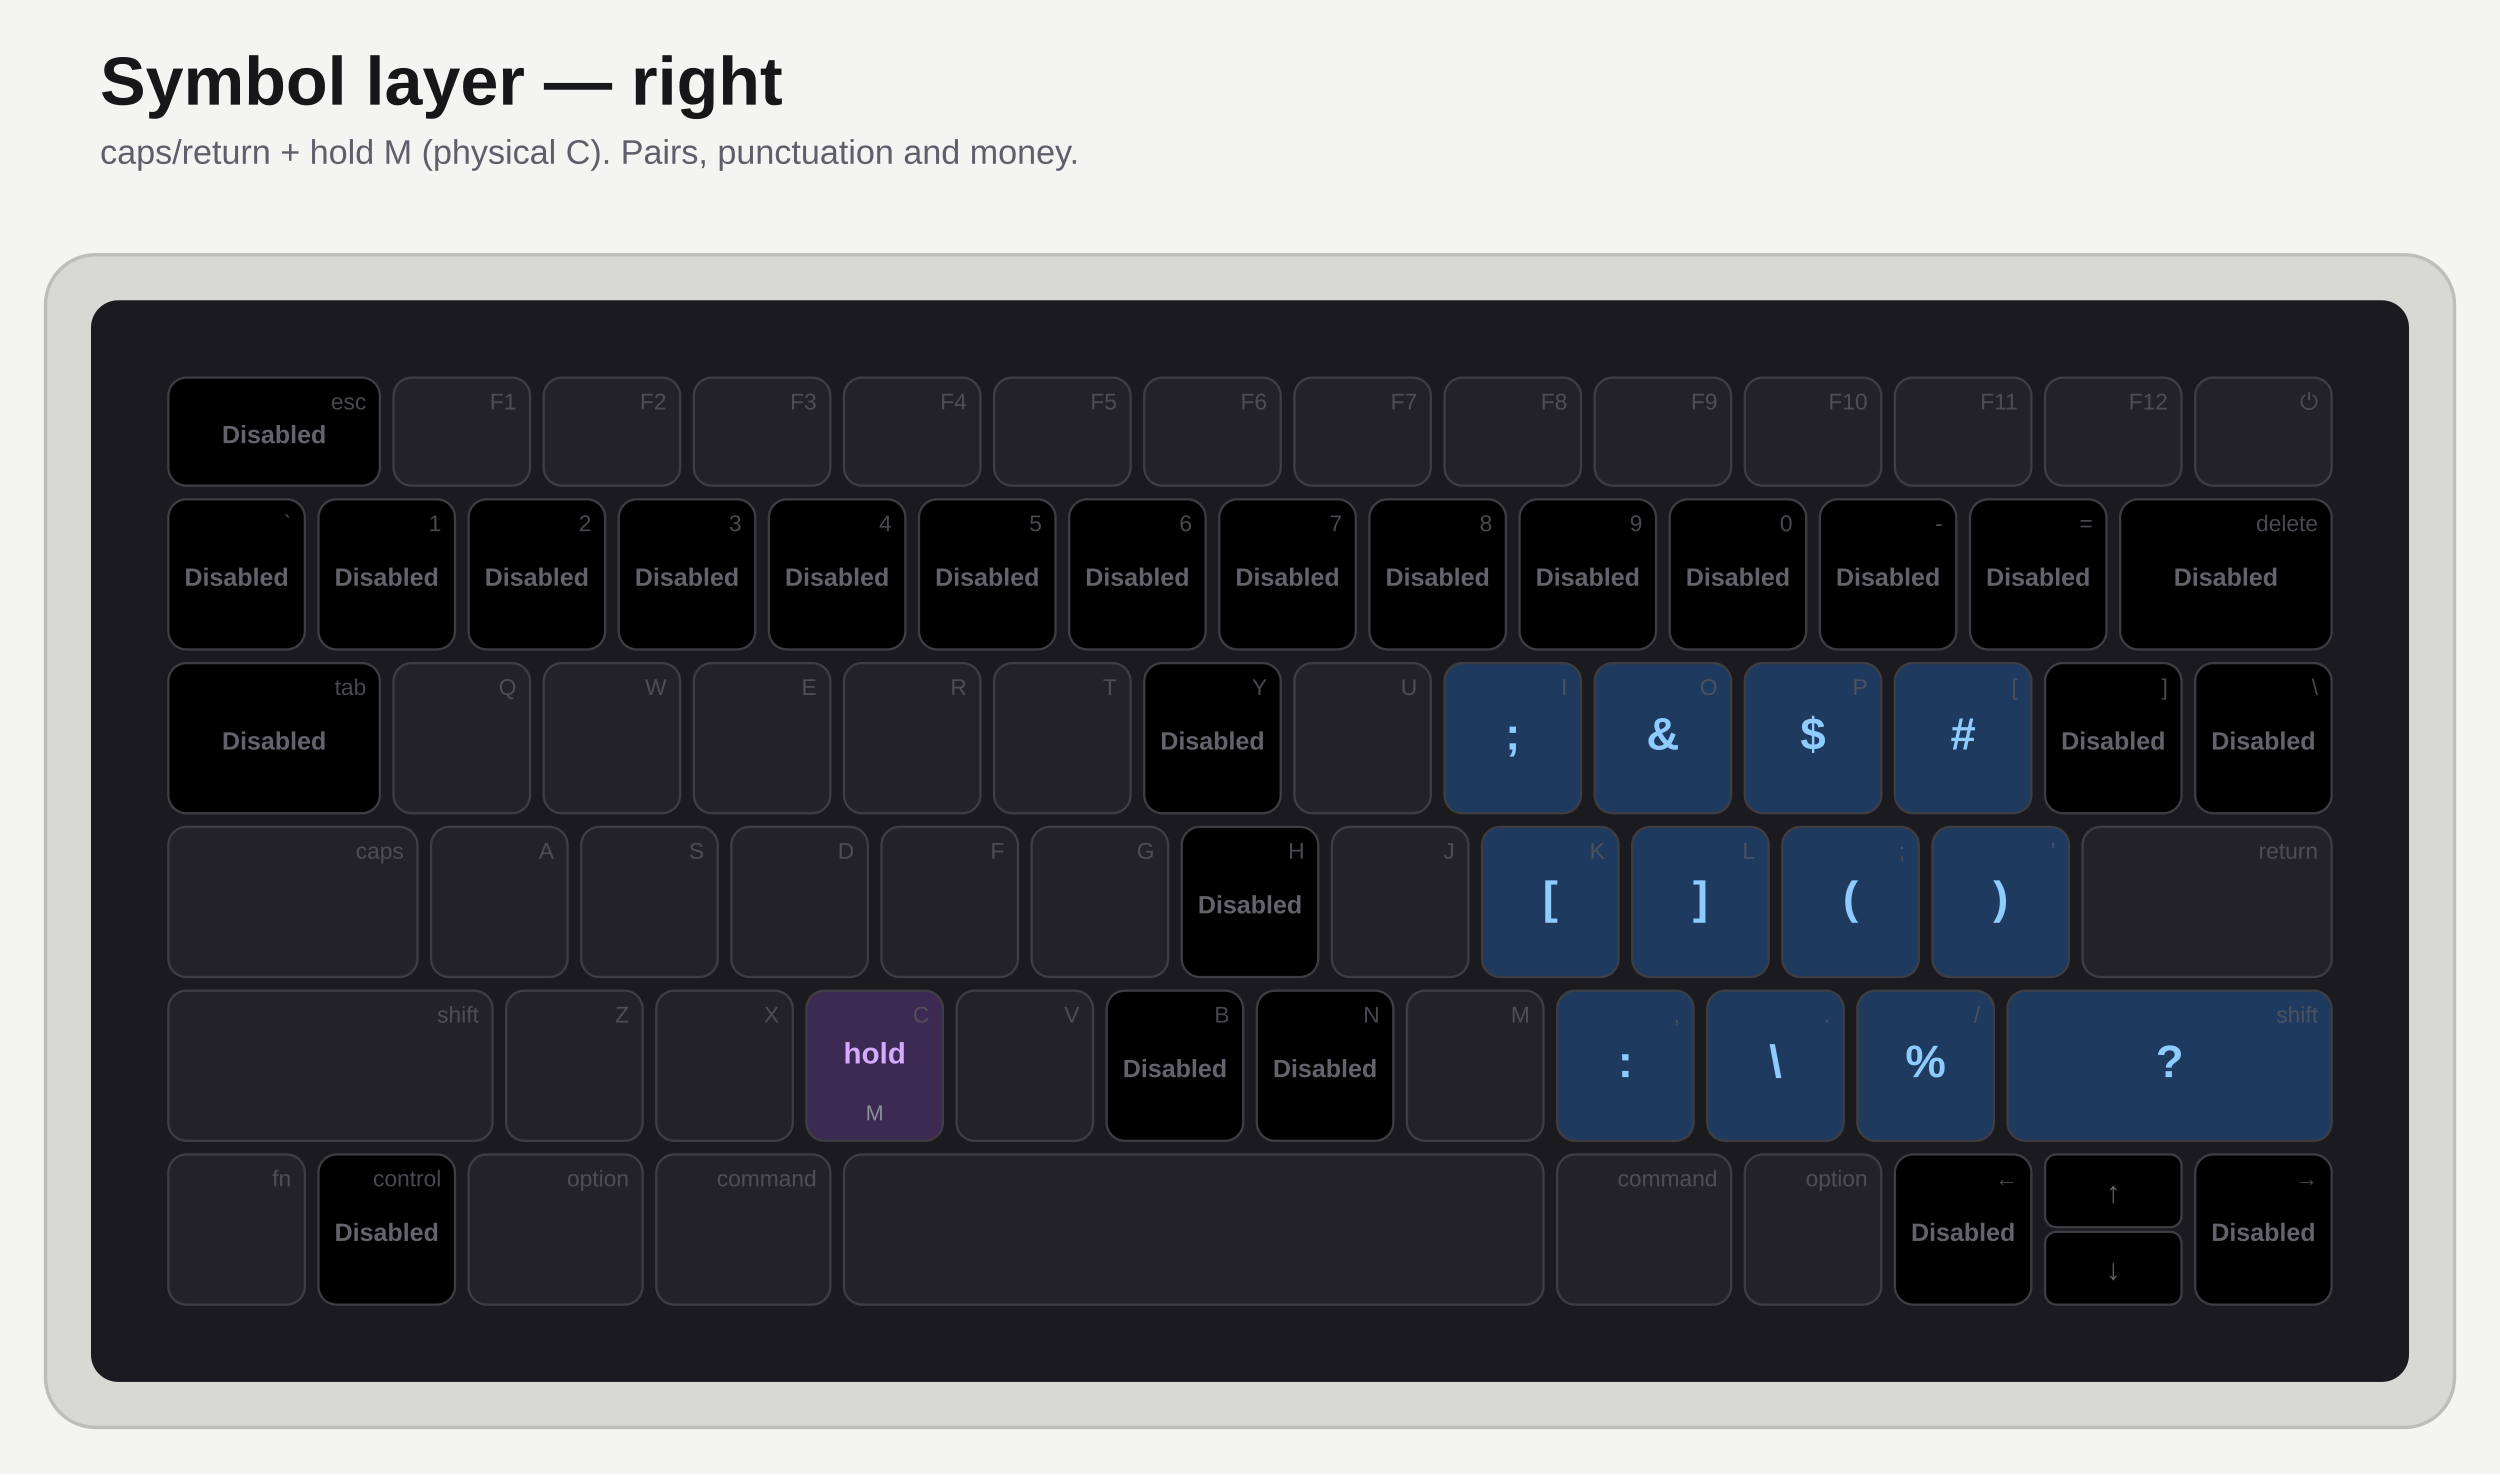
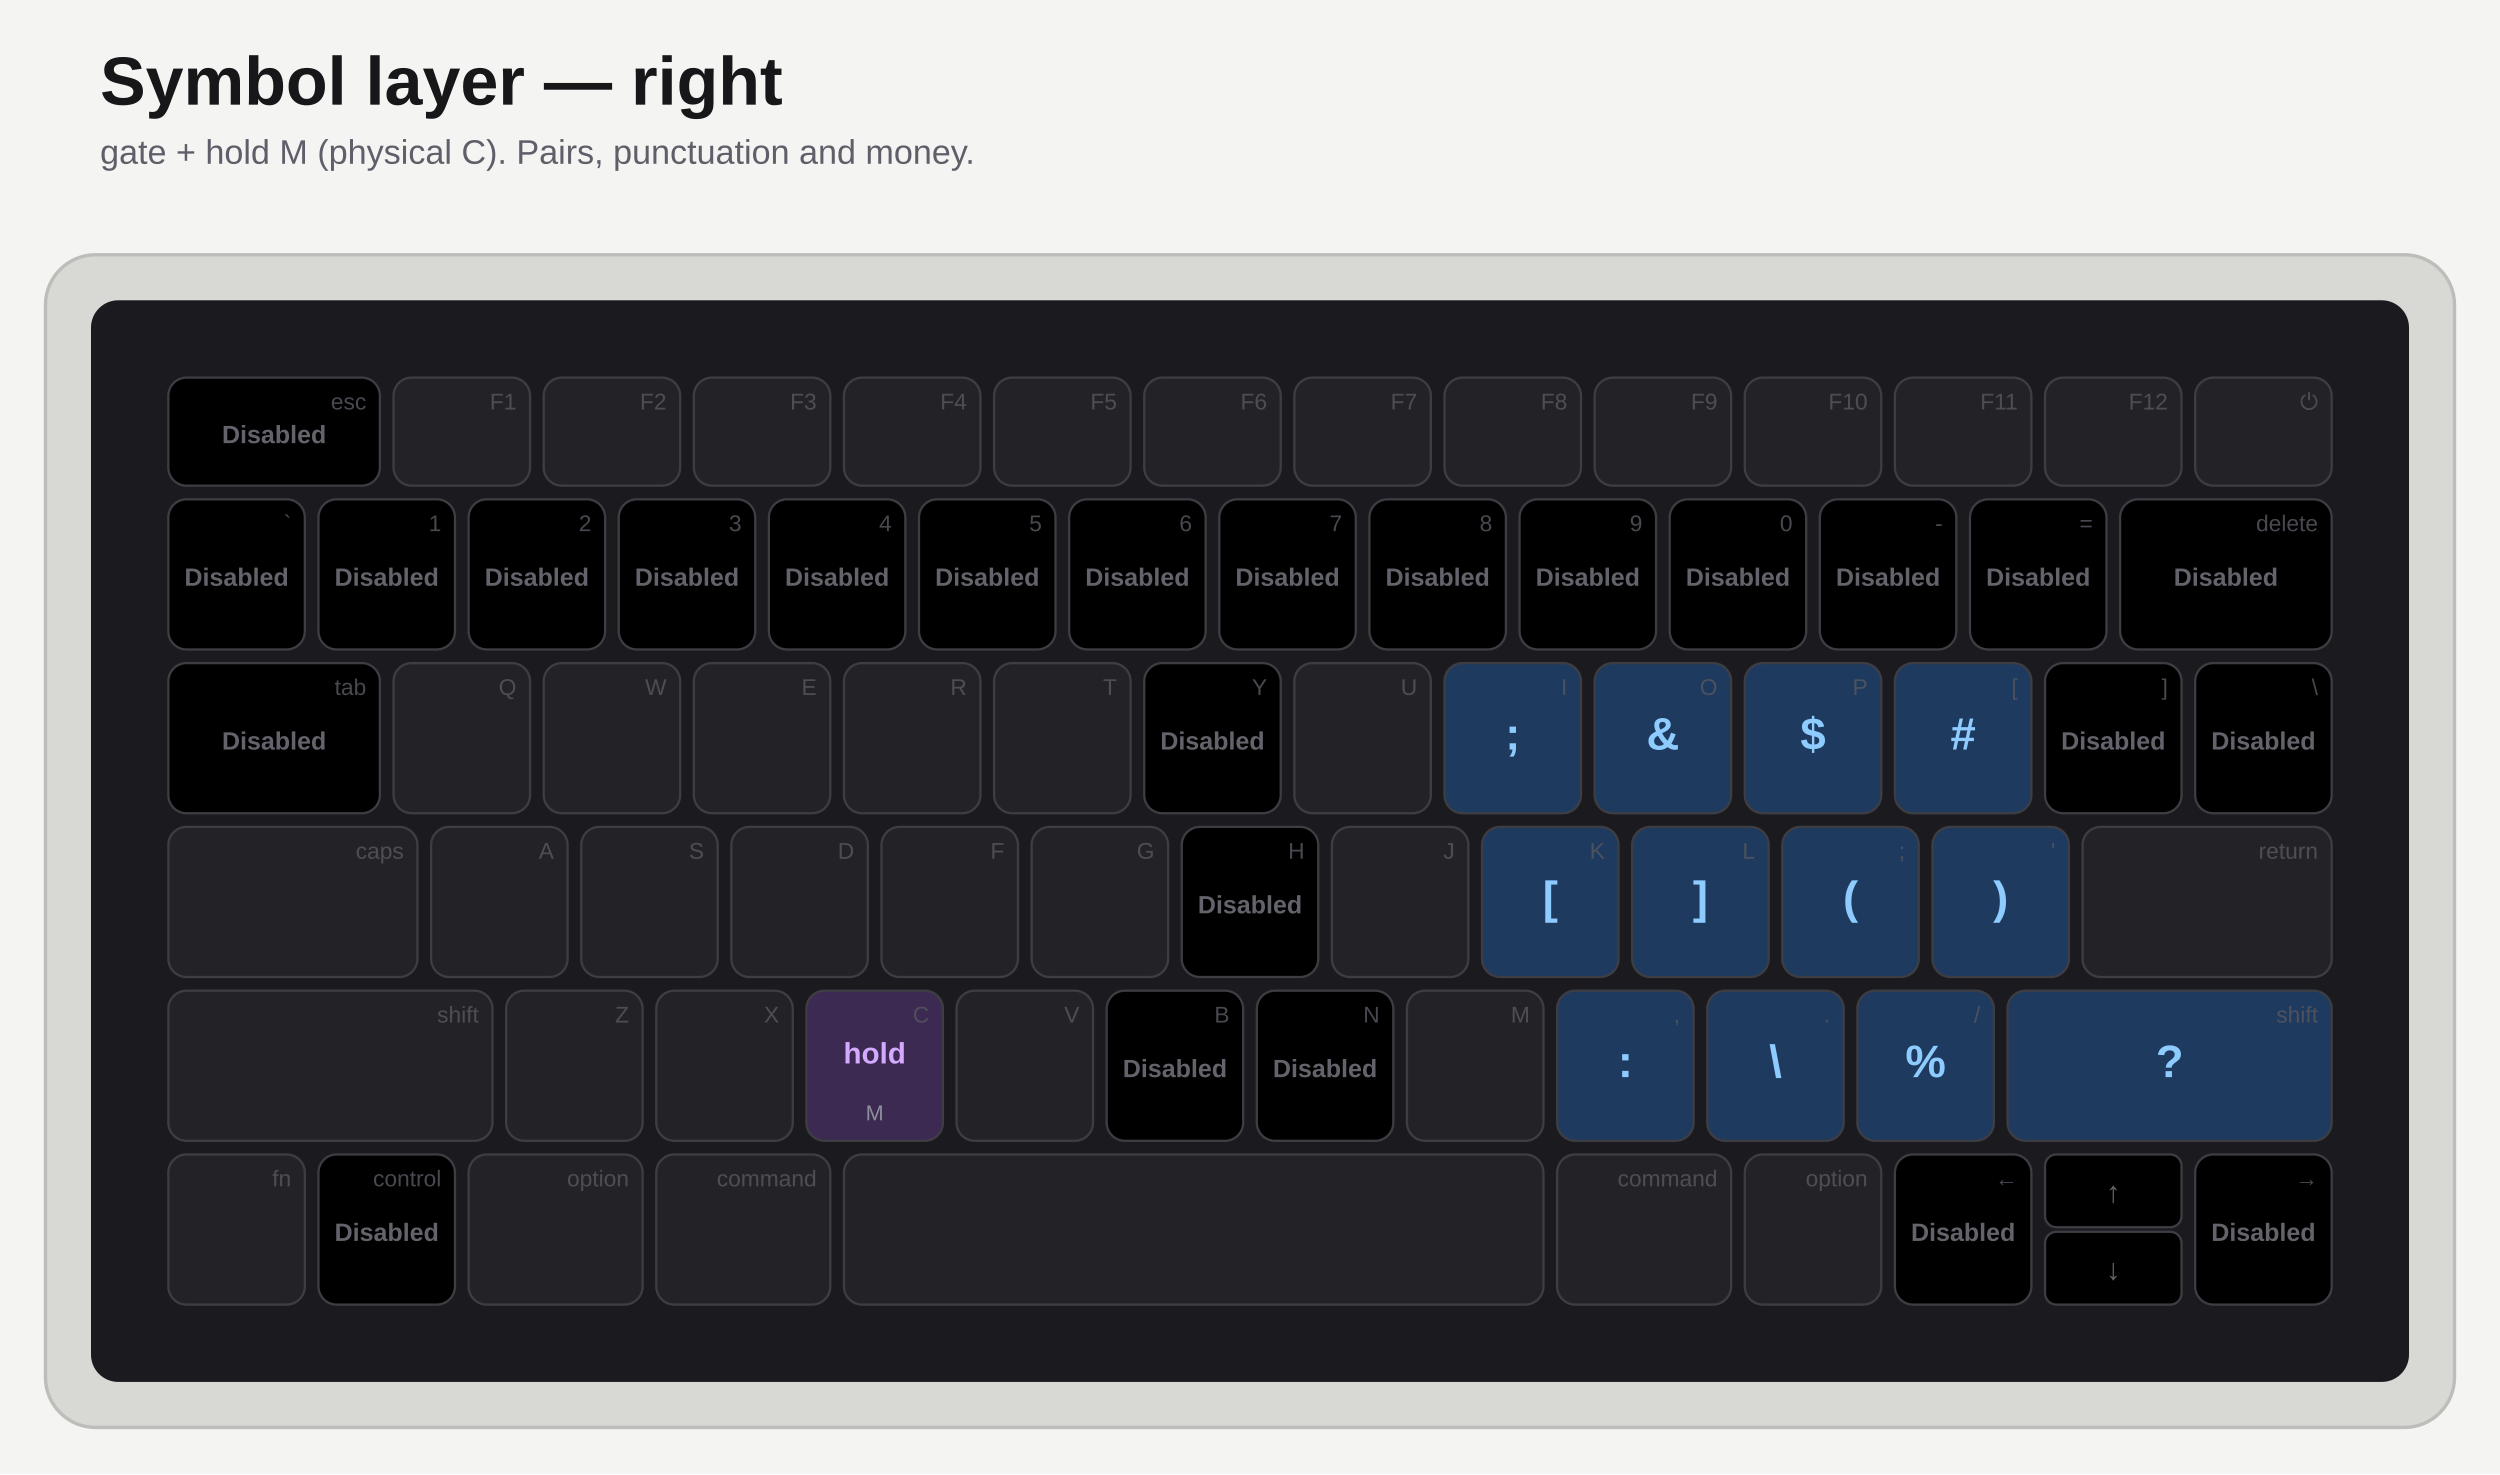
<svg xmlns="http://www.w3.org/2000/svg" width="1099" height="648" viewBox="0 0 1099 648" role="img" aria-label="Symbol layer — right layer of the splitmac">
  <rect width="1099" height="648" fill="#f4f4f2" />
  <text x="44.0" y="46.0" fill="#17171a" font-size="30" font-weight="700" text-anchor="start" opacity="1.0" font-family="-apple-system, BlinkMacSystemFont, 'SF Pro Text', 'Helvetica Neue', Arial, sans-serif">Symbol layer — right</text>
-   <text x="44.0" y="72.0" fill="#5f5f6a" font-size="15" font-weight="400" text-anchor="start" opacity="1.0" font-family="-apple-system, BlinkMacSystemFont, 'SF Pro Text', 'Helvetica Neue', Arial, sans-serif">caps/return + hold M (physical C). Pairs, punctuation and money.</text>
+   <text x="44.0" y="72.0" fill="#5f5f6a" font-size="15" font-weight="400" text-anchor="start" opacity="1.0" font-family="-apple-system, BlinkMacSystemFont, 'SF Pro Text', 'Helvetica Neue', Arial, sans-serif">gate + hold M (physical C). Pairs, punctuation and money.</text>
  <rect x="20.0" y="112.0" width="1059.0" height="515.5" rx="22" fill="#d8d8d5" stroke="#bdbdb9" stroke-width="1.5" />
  <rect x="40.0" y="132.0" width="1019.0" height="475.5" rx="12" fill="#1b1b1f" />
  <rect x="74.0" y="166.0" width="93.0" height="47.5" rx="8" fill="#000000" stroke="#3d3d44" stroke-width="1" />
  <text x="161.0" y="180.0" fill="#55555e" font-size="10" font-weight="500" text-anchor="end" opacity="0.85" font-family="-apple-system, BlinkMacSystemFont, 'SF Pro Text', 'Helvetica Neue', Arial, sans-serif">esc</text>
  <text x="120.5" y="194.8" fill="#63636b" font-size="11" font-weight="600" text-anchor="middle" opacity="1.0" font-family="-apple-system, BlinkMacSystemFont, 'SF Pro Text', 'Helvetica Neue', Arial, sans-serif">Disabled</text>
  <rect x="173.0" y="166.0" width="60.0" height="47.5" rx="8" fill="#232327" stroke="#3d3d44" stroke-width="1" />
  <text x="227.0" y="180.0" fill="#55555e" font-size="10" font-weight="500" text-anchor="end" opacity="0.85" font-family="-apple-system, BlinkMacSystemFont, 'SF Pro Text', 'Helvetica Neue', Arial, sans-serif">F1</text>
  <rect x="239.0" y="166.0" width="60.0" height="47.5" rx="8" fill="#232327" stroke="#3d3d44" stroke-width="1" />
  <text x="293.0" y="180.0" fill="#55555e" font-size="10" font-weight="500" text-anchor="end" opacity="0.85" font-family="-apple-system, BlinkMacSystemFont, 'SF Pro Text', 'Helvetica Neue', Arial, sans-serif">F2</text>
  <rect x="305.0" y="166.0" width="60.0" height="47.5" rx="8" fill="#232327" stroke="#3d3d44" stroke-width="1" />
  <text x="359.0" y="180.0" fill="#55555e" font-size="10" font-weight="500" text-anchor="end" opacity="0.85" font-family="-apple-system, BlinkMacSystemFont, 'SF Pro Text', 'Helvetica Neue', Arial, sans-serif">F3</text>
  <rect x="371.0" y="166.0" width="60.0" height="47.5" rx="8" fill="#232327" stroke="#3d3d44" stroke-width="1" />
  <text x="425.0" y="180.0" fill="#55555e" font-size="10" font-weight="500" text-anchor="end" opacity="0.85" font-family="-apple-system, BlinkMacSystemFont, 'SF Pro Text', 'Helvetica Neue', Arial, sans-serif">F4</text>
  <rect x="437.0" y="166.0" width="60.0" height="47.5" rx="8" fill="#232327" stroke="#3d3d44" stroke-width="1" />
  <text x="491.0" y="180.0" fill="#55555e" font-size="10" font-weight="500" text-anchor="end" opacity="0.85" font-family="-apple-system, BlinkMacSystemFont, 'SF Pro Text', 'Helvetica Neue', Arial, sans-serif">F5</text>
  <rect x="503.0" y="166.0" width="60.0" height="47.5" rx="8" fill="#232327" stroke="#3d3d44" stroke-width="1" />
  <text x="557.0" y="180.0" fill="#55555e" font-size="10" font-weight="500" text-anchor="end" opacity="0.85" font-family="-apple-system, BlinkMacSystemFont, 'SF Pro Text', 'Helvetica Neue', Arial, sans-serif">F6</text>
  <rect x="569.0" y="166.0" width="60.0" height="47.5" rx="8" fill="#232327" stroke="#3d3d44" stroke-width="1" />
  <text x="623.0" y="180.0" fill="#55555e" font-size="10" font-weight="500" text-anchor="end" opacity="0.85" font-family="-apple-system, BlinkMacSystemFont, 'SF Pro Text', 'Helvetica Neue', Arial, sans-serif">F7</text>
  <rect x="635.0" y="166.0" width="60.0" height="47.5" rx="8" fill="#232327" stroke="#3d3d44" stroke-width="1" />
  <text x="689.0" y="180.0" fill="#55555e" font-size="10" font-weight="500" text-anchor="end" opacity="0.85" font-family="-apple-system, BlinkMacSystemFont, 'SF Pro Text', 'Helvetica Neue', Arial, sans-serif">F8</text>
  <rect x="701.0" y="166.0" width="60.0" height="47.5" rx="8" fill="#232327" stroke="#3d3d44" stroke-width="1" />
  <text x="755.0" y="180.0" fill="#55555e" font-size="10" font-weight="500" text-anchor="end" opacity="0.85" font-family="-apple-system, BlinkMacSystemFont, 'SF Pro Text', 'Helvetica Neue', Arial, sans-serif">F9</text>
  <rect x="767.0" y="166.0" width="60.0" height="47.5" rx="8" fill="#232327" stroke="#3d3d44" stroke-width="1" />
  <text x="821.0" y="180.0" fill="#55555e" font-size="10" font-weight="500" text-anchor="end" opacity="0.85" font-family="-apple-system, BlinkMacSystemFont, 'SF Pro Text', 'Helvetica Neue', Arial, sans-serif">F10</text>
  <rect x="833.0" y="166.0" width="60.0" height="47.5" rx="8" fill="#232327" stroke="#3d3d44" stroke-width="1" />
  <text x="887.0" y="180.0" fill="#55555e" font-size="10" font-weight="500" text-anchor="end" opacity="0.85" font-family="-apple-system, BlinkMacSystemFont, 'SF Pro Text', 'Helvetica Neue', Arial, sans-serif">F11</text>
  <rect x="899.0" y="166.0" width="60.0" height="47.5" rx="8" fill="#232327" stroke="#3d3d44" stroke-width="1" />
  <text x="953.0" y="180.0" fill="#55555e" font-size="10" font-weight="500" text-anchor="end" opacity="0.85" font-family="-apple-system, BlinkMacSystemFont, 'SF Pro Text', 'Helvetica Neue', Arial, sans-serif">F12</text>
  <rect x="965.0" y="166.0" width="60.0" height="47.5" rx="8" fill="#232327" stroke="#3d3d44" stroke-width="1" />
  <text x="1019.0" y="180.0" fill="#55555e" font-size="10" font-weight="500" text-anchor="end" opacity="0.85" font-family="-apple-system, BlinkMacSystemFont, 'SF Pro Text', 'Helvetica Neue', Arial, sans-serif">⏻</text>
  <rect x="74.0" y="219.5" width="60.0" height="66.0" rx="8" fill="#000000" stroke="#3d3d44" stroke-width="1" />
  <text x="128.0" y="233.5" fill="#55555e" font-size="10" font-weight="500" text-anchor="end" opacity="0.85" font-family="-apple-system, BlinkMacSystemFont, 'SF Pro Text', 'Helvetica Neue', Arial, sans-serif">`</text>
  <text x="104.0" y="257.5" fill="#63636b" font-size="11" font-weight="600" text-anchor="middle" opacity="1.0" font-family="-apple-system, BlinkMacSystemFont, 'SF Pro Text', 'Helvetica Neue', Arial, sans-serif">Disabled</text>
  <rect x="140.0" y="219.5" width="60.0" height="66.0" rx="8" fill="#000000" stroke="#3d3d44" stroke-width="1" />
  <text x="194.0" y="233.5" fill="#55555e" font-size="10" font-weight="500" text-anchor="end" opacity="0.85" font-family="-apple-system, BlinkMacSystemFont, 'SF Pro Text', 'Helvetica Neue', Arial, sans-serif">1</text>
  <text x="170.0" y="257.5" fill="#63636b" font-size="11" font-weight="600" text-anchor="middle" opacity="1.0" font-family="-apple-system, BlinkMacSystemFont, 'SF Pro Text', 'Helvetica Neue', Arial, sans-serif">Disabled</text>
  <rect x="206.0" y="219.5" width="60.0" height="66.0" rx="8" fill="#000000" stroke="#3d3d44" stroke-width="1" />
  <text x="260.0" y="233.5" fill="#55555e" font-size="10" font-weight="500" text-anchor="end" opacity="0.85" font-family="-apple-system, BlinkMacSystemFont, 'SF Pro Text', 'Helvetica Neue', Arial, sans-serif">2</text>
  <text x="236.0" y="257.5" fill="#63636b" font-size="11" font-weight="600" text-anchor="middle" opacity="1.0" font-family="-apple-system, BlinkMacSystemFont, 'SF Pro Text', 'Helvetica Neue', Arial, sans-serif">Disabled</text>
  <rect x="272.0" y="219.5" width="60.0" height="66.0" rx="8" fill="#000000" stroke="#3d3d44" stroke-width="1" />
  <text x="326.0" y="233.5" fill="#55555e" font-size="10" font-weight="500" text-anchor="end" opacity="0.85" font-family="-apple-system, BlinkMacSystemFont, 'SF Pro Text', 'Helvetica Neue', Arial, sans-serif">3</text>
  <text x="302.0" y="257.5" fill="#63636b" font-size="11" font-weight="600" text-anchor="middle" opacity="1.0" font-family="-apple-system, BlinkMacSystemFont, 'SF Pro Text', 'Helvetica Neue', Arial, sans-serif">Disabled</text>
  <rect x="338.0" y="219.5" width="60.0" height="66.0" rx="8" fill="#000000" stroke="#3d3d44" stroke-width="1" />
  <text x="392.0" y="233.5" fill="#55555e" font-size="10" font-weight="500" text-anchor="end" opacity="0.85" font-family="-apple-system, BlinkMacSystemFont, 'SF Pro Text', 'Helvetica Neue', Arial, sans-serif">4</text>
  <text x="368.0" y="257.5" fill="#63636b" font-size="11" font-weight="600" text-anchor="middle" opacity="1.0" font-family="-apple-system, BlinkMacSystemFont, 'SF Pro Text', 'Helvetica Neue', Arial, sans-serif">Disabled</text>
  <rect x="404.0" y="219.5" width="60.0" height="66.0" rx="8" fill="#000000" stroke="#3d3d44" stroke-width="1" />
  <text x="458.0" y="233.5" fill="#55555e" font-size="10" font-weight="500" text-anchor="end" opacity="0.85" font-family="-apple-system, BlinkMacSystemFont, 'SF Pro Text', 'Helvetica Neue', Arial, sans-serif">5</text>
  <text x="434.0" y="257.5" fill="#63636b" font-size="11" font-weight="600" text-anchor="middle" opacity="1.0" font-family="-apple-system, BlinkMacSystemFont, 'SF Pro Text', 'Helvetica Neue', Arial, sans-serif">Disabled</text>
  <rect x="470.0" y="219.5" width="60.0" height="66.0" rx="8" fill="#000000" stroke="#3d3d44" stroke-width="1" />
  <text x="524.0" y="233.5" fill="#55555e" font-size="10" font-weight="500" text-anchor="end" opacity="0.85" font-family="-apple-system, BlinkMacSystemFont, 'SF Pro Text', 'Helvetica Neue', Arial, sans-serif">6</text>
  <text x="500.0" y="257.5" fill="#63636b" font-size="11" font-weight="600" text-anchor="middle" opacity="1.0" font-family="-apple-system, BlinkMacSystemFont, 'SF Pro Text', 'Helvetica Neue', Arial, sans-serif">Disabled</text>
  <rect x="536.0" y="219.5" width="60.0" height="66.0" rx="8" fill="#000000" stroke="#3d3d44" stroke-width="1" />
  <text x="590.0" y="233.5" fill="#55555e" font-size="10" font-weight="500" text-anchor="end" opacity="0.85" font-family="-apple-system, BlinkMacSystemFont, 'SF Pro Text', 'Helvetica Neue', Arial, sans-serif">7</text>
  <text x="566.0" y="257.5" fill="#63636b" font-size="11" font-weight="600" text-anchor="middle" opacity="1.0" font-family="-apple-system, BlinkMacSystemFont, 'SF Pro Text', 'Helvetica Neue', Arial, sans-serif">Disabled</text>
  <rect x="602.0" y="219.5" width="60.0" height="66.0" rx="8" fill="#000000" stroke="#3d3d44" stroke-width="1" />
  <text x="656.0" y="233.5" fill="#55555e" font-size="10" font-weight="500" text-anchor="end" opacity="0.85" font-family="-apple-system, BlinkMacSystemFont, 'SF Pro Text', 'Helvetica Neue', Arial, sans-serif">8</text>
  <text x="632.0" y="257.5" fill="#63636b" font-size="11" font-weight="600" text-anchor="middle" opacity="1.0" font-family="-apple-system, BlinkMacSystemFont, 'SF Pro Text', 'Helvetica Neue', Arial, sans-serif">Disabled</text>
  <rect x="668.0" y="219.5" width="60.0" height="66.0" rx="8" fill="#000000" stroke="#3d3d44" stroke-width="1" />
  <text x="722.0" y="233.5" fill="#55555e" font-size="10" font-weight="500" text-anchor="end" opacity="0.85" font-family="-apple-system, BlinkMacSystemFont, 'SF Pro Text', 'Helvetica Neue', Arial, sans-serif">9</text>
  <text x="698.0" y="257.5" fill="#63636b" font-size="11" font-weight="600" text-anchor="middle" opacity="1.0" font-family="-apple-system, BlinkMacSystemFont, 'SF Pro Text', 'Helvetica Neue', Arial, sans-serif">Disabled</text>
  <rect x="734.0" y="219.5" width="60.0" height="66.0" rx="8" fill="#000000" stroke="#3d3d44" stroke-width="1" />
  <text x="788.0" y="233.5" fill="#55555e" font-size="10" font-weight="500" text-anchor="end" opacity="0.85" font-family="-apple-system, BlinkMacSystemFont, 'SF Pro Text', 'Helvetica Neue', Arial, sans-serif">0</text>
  <text x="764.0" y="257.5" fill="#63636b" font-size="11" font-weight="600" text-anchor="middle" opacity="1.0" font-family="-apple-system, BlinkMacSystemFont, 'SF Pro Text', 'Helvetica Neue', Arial, sans-serif">Disabled</text>
  <rect x="800.0" y="219.5" width="60.0" height="66.0" rx="8" fill="#000000" stroke="#3d3d44" stroke-width="1" />
  <text x="854.0" y="233.5" fill="#55555e" font-size="10" font-weight="500" text-anchor="end" opacity="0.85" font-family="-apple-system, BlinkMacSystemFont, 'SF Pro Text', 'Helvetica Neue', Arial, sans-serif">-</text>
  <text x="830.0" y="257.5" fill="#63636b" font-size="11" font-weight="600" text-anchor="middle" opacity="1.0" font-family="-apple-system, BlinkMacSystemFont, 'SF Pro Text', 'Helvetica Neue', Arial, sans-serif">Disabled</text>
  <rect x="866.0" y="219.5" width="60.0" height="66.0" rx="8" fill="#000000" stroke="#3d3d44" stroke-width="1" />
  <text x="920.0" y="233.5" fill="#55555e" font-size="10" font-weight="500" text-anchor="end" opacity="0.85" font-family="-apple-system, BlinkMacSystemFont, 'SF Pro Text', 'Helvetica Neue', Arial, sans-serif">=</text>
  <text x="896.0" y="257.5" fill="#63636b" font-size="11" font-weight="600" text-anchor="middle" opacity="1.0" font-family="-apple-system, BlinkMacSystemFont, 'SF Pro Text', 'Helvetica Neue', Arial, sans-serif">Disabled</text>
  <rect x="932.0" y="219.5" width="93.0" height="66.0" rx="8" fill="#000000" stroke="#3d3d44" stroke-width="1" />
  <text x="1019.0" y="233.5" fill="#55555e" font-size="10" font-weight="500" text-anchor="end" opacity="0.85" font-family="-apple-system, BlinkMacSystemFont, 'SF Pro Text', 'Helvetica Neue', Arial, sans-serif">delete</text>
  <text x="978.5" y="257.5" fill="#63636b" font-size="11" font-weight="600" text-anchor="middle" opacity="1.0" font-family="-apple-system, BlinkMacSystemFont, 'SF Pro Text', 'Helvetica Neue', Arial, sans-serif">Disabled</text>
  <rect x="74.0" y="291.5" width="93.0" height="66.0" rx="8" fill="#000000" stroke="#3d3d44" stroke-width="1" />
  <text x="161.0" y="305.5" fill="#55555e" font-size="10" font-weight="500" text-anchor="end" opacity="0.85" font-family="-apple-system, BlinkMacSystemFont, 'SF Pro Text', 'Helvetica Neue', Arial, sans-serif">tab</text>
  <text x="120.5" y="329.5" fill="#63636b" font-size="11" font-weight="600" text-anchor="middle" opacity="1.0" font-family="-apple-system, BlinkMacSystemFont, 'SF Pro Text', 'Helvetica Neue', Arial, sans-serif">Disabled</text>
  <rect x="173.0" y="291.5" width="60.0" height="66.0" rx="8" fill="#232327" stroke="#3d3d44" stroke-width="1" />
  <text x="227.0" y="305.5" fill="#55555e" font-size="10" font-weight="500" text-anchor="end" opacity="0.85" font-family="-apple-system, BlinkMacSystemFont, 'SF Pro Text', 'Helvetica Neue', Arial, sans-serif">Q</text>
  <rect x="239.0" y="291.5" width="60.0" height="66.0" rx="8" fill="#232327" stroke="#3d3d44" stroke-width="1" />
  <text x="293.0" y="305.5" fill="#55555e" font-size="10" font-weight="500" text-anchor="end" opacity="0.85" font-family="-apple-system, BlinkMacSystemFont, 'SF Pro Text', 'Helvetica Neue', Arial, sans-serif">W</text>
  <rect x="305.0" y="291.5" width="60.0" height="66.0" rx="8" fill="#232327" stroke="#3d3d44" stroke-width="1" />
  <text x="359.0" y="305.5" fill="#55555e" font-size="10" font-weight="500" text-anchor="end" opacity="0.85" font-family="-apple-system, BlinkMacSystemFont, 'SF Pro Text', 'Helvetica Neue', Arial, sans-serif">E</text>
  <rect x="371.0" y="291.5" width="60.0" height="66.0" rx="8" fill="#232327" stroke="#3d3d44" stroke-width="1" />
  <text x="425.0" y="305.5" fill="#55555e" font-size="10" font-weight="500" text-anchor="end" opacity="0.85" font-family="-apple-system, BlinkMacSystemFont, 'SF Pro Text', 'Helvetica Neue', Arial, sans-serif">R</text>
  <rect x="437.0" y="291.5" width="60.0" height="66.0" rx="8" fill="#232327" stroke="#3d3d44" stroke-width="1" />
  <text x="491.0" y="305.5" fill="#55555e" font-size="10" font-weight="500" text-anchor="end" opacity="0.85" font-family="-apple-system, BlinkMacSystemFont, 'SF Pro Text', 'Helvetica Neue', Arial, sans-serif">T</text>
  <rect x="503.0" y="291.5" width="60.0" height="66.0" rx="8" fill="#000000" stroke="#3d3d44" stroke-width="1" />
  <text x="557.0" y="305.5" fill="#55555e" font-size="10" font-weight="500" text-anchor="end" opacity="0.85" font-family="-apple-system, BlinkMacSystemFont, 'SF Pro Text', 'Helvetica Neue', Arial, sans-serif">Y</text>
  <text x="533.0" y="329.5" fill="#63636b" font-size="11" font-weight="600" text-anchor="middle" opacity="1.0" font-family="-apple-system, BlinkMacSystemFont, 'SF Pro Text', 'Helvetica Neue', Arial, sans-serif">Disabled</text>
  <rect x="569.0" y="291.5" width="60.0" height="66.0" rx="8" fill="#232327" stroke="#3d3d44" stroke-width="1" />
  <text x="623.0" y="305.5" fill="#55555e" font-size="10" font-weight="500" text-anchor="end" opacity="0.85" font-family="-apple-system, BlinkMacSystemFont, 'SF Pro Text', 'Helvetica Neue', Arial, sans-serif">U</text>
  <rect x="635.0" y="291.5" width="60.0" height="66.0" rx="8" fill="#1e3a5f" stroke="#3d3d44" stroke-width="1" />
  <text x="689.0" y="305.5" fill="#55555e" font-size="10" font-weight="500" text-anchor="end" opacity="0.85" font-family="-apple-system, BlinkMacSystemFont, 'SF Pro Text', 'Helvetica Neue', Arial, sans-serif">I</text>
  <text x="665.0" y="329.5" fill="#8ecbff" font-size="20" font-weight="700" text-anchor="middle" opacity="1.0" font-family="-apple-system, BlinkMacSystemFont, 'SF Pro Text', 'Helvetica Neue', Arial, sans-serif">;</text>
  <rect x="701.0" y="291.5" width="60.0" height="66.0" rx="8" fill="#1e3a5f" stroke="#3d3d44" stroke-width="1" />
  <text x="755.0" y="305.5" fill="#55555e" font-size="10" font-weight="500" text-anchor="end" opacity="0.85" font-family="-apple-system, BlinkMacSystemFont, 'SF Pro Text', 'Helvetica Neue', Arial, sans-serif">O</text>
  <text x="731.0" y="329.5" fill="#8ecbff" font-size="20" font-weight="700" text-anchor="middle" opacity="1.0" font-family="-apple-system, BlinkMacSystemFont, 'SF Pro Text', 'Helvetica Neue', Arial, sans-serif">&amp;</text>
  <rect x="767.0" y="291.5" width="60.0" height="66.0" rx="8" fill="#1e3a5f" stroke="#3d3d44" stroke-width="1" />
  <text x="821.0" y="305.5" fill="#55555e" font-size="10" font-weight="500" text-anchor="end" opacity="0.85" font-family="-apple-system, BlinkMacSystemFont, 'SF Pro Text', 'Helvetica Neue', Arial, sans-serif">P</text>
  <text x="797.0" y="329.5" fill="#8ecbff" font-size="20" font-weight="700" text-anchor="middle" opacity="1.0" font-family="-apple-system, BlinkMacSystemFont, 'SF Pro Text', 'Helvetica Neue', Arial, sans-serif">$</text>
  <rect x="833.0" y="291.5" width="60.0" height="66.0" rx="8" fill="#1e3a5f" stroke="#3d3d44" stroke-width="1" />
  <text x="887.0" y="305.5" fill="#55555e" font-size="10" font-weight="500" text-anchor="end" opacity="0.85" font-family="-apple-system, BlinkMacSystemFont, 'SF Pro Text', 'Helvetica Neue', Arial, sans-serif">[</text>
  <text x="863.0" y="329.5" fill="#8ecbff" font-size="20" font-weight="700" text-anchor="middle" opacity="1.0" font-family="-apple-system, BlinkMacSystemFont, 'SF Pro Text', 'Helvetica Neue', Arial, sans-serif">#</text>
  <rect x="899.0" y="291.5" width="60.0" height="66.0" rx="8" fill="#000000" stroke="#3d3d44" stroke-width="1" />
  <text x="953.0" y="305.5" fill="#55555e" font-size="10" font-weight="500" text-anchor="end" opacity="0.85" font-family="-apple-system, BlinkMacSystemFont, 'SF Pro Text', 'Helvetica Neue', Arial, sans-serif">]</text>
  <text x="929.0" y="329.5" fill="#63636b" font-size="11" font-weight="600" text-anchor="middle" opacity="1.0" font-family="-apple-system, BlinkMacSystemFont, 'SF Pro Text', 'Helvetica Neue', Arial, sans-serif">Disabled</text>
  <rect x="965.0" y="291.5" width="60.0" height="66.0" rx="8" fill="#000000" stroke="#3d3d44" stroke-width="1" />
  <text x="1019.0" y="305.5" fill="#55555e" font-size="10" font-weight="500" text-anchor="end" opacity="0.85" font-family="-apple-system, BlinkMacSystemFont, 'SF Pro Text', 'Helvetica Neue', Arial, sans-serif">\</text>
  <text x="995.0" y="329.5" fill="#63636b" font-size="11" font-weight="600" text-anchor="middle" opacity="1.0" font-family="-apple-system, BlinkMacSystemFont, 'SF Pro Text', 'Helvetica Neue', Arial, sans-serif">Disabled</text>
  <rect x="74.0" y="363.5" width="109.5" height="66.0" rx="8" fill="#232327" stroke="#3d3d44" stroke-width="1" />
  <text x="177.5" y="377.5" fill="#55555e" font-size="10" font-weight="500" text-anchor="end" opacity="0.85" font-family="-apple-system, BlinkMacSystemFont, 'SF Pro Text', 'Helvetica Neue', Arial, sans-serif">caps</text>
  <rect x="189.5" y="363.5" width="60.0" height="66.0" rx="8" fill="#232327" stroke="#3d3d44" stroke-width="1" />
  <text x="243.5" y="377.5" fill="#55555e" font-size="10" font-weight="500" text-anchor="end" opacity="0.85" font-family="-apple-system, BlinkMacSystemFont, 'SF Pro Text', 'Helvetica Neue', Arial, sans-serif">A</text>
  <rect x="255.5" y="363.5" width="60.0" height="66.0" rx="8" fill="#232327" stroke="#3d3d44" stroke-width="1" />
  <text x="309.5" y="377.5" fill="#55555e" font-size="10" font-weight="500" text-anchor="end" opacity="0.85" font-family="-apple-system, BlinkMacSystemFont, 'SF Pro Text', 'Helvetica Neue', Arial, sans-serif">S</text>
  <rect x="321.5" y="363.5" width="60.0" height="66.0" rx="8" fill="#232327" stroke="#3d3d44" stroke-width="1" />
  <text x="375.5" y="377.5" fill="#55555e" font-size="10" font-weight="500" text-anchor="end" opacity="0.85" font-family="-apple-system, BlinkMacSystemFont, 'SF Pro Text', 'Helvetica Neue', Arial, sans-serif">D</text>
  <rect x="387.5" y="363.5" width="60.0" height="66.0" rx="8" fill="#232327" stroke="#3d3d44" stroke-width="1" />
  <text x="441.5" y="377.5" fill="#55555e" font-size="10" font-weight="500" text-anchor="end" opacity="0.85" font-family="-apple-system, BlinkMacSystemFont, 'SF Pro Text', 'Helvetica Neue', Arial, sans-serif">F</text>
  <rect x="453.5" y="363.5" width="60.0" height="66.0" rx="8" fill="#232327" stroke="#3d3d44" stroke-width="1" />
  <text x="507.5" y="377.5" fill="#55555e" font-size="10" font-weight="500" text-anchor="end" opacity="0.85" font-family="-apple-system, BlinkMacSystemFont, 'SF Pro Text', 'Helvetica Neue', Arial, sans-serif">G</text>
  <rect x="519.5" y="363.5" width="60.0" height="66.0" rx="8" fill="#000000" stroke="#3d3d44" stroke-width="1" />
  <text x="573.5" y="377.5" fill="#55555e" font-size="10" font-weight="500" text-anchor="end" opacity="0.85" font-family="-apple-system, BlinkMacSystemFont, 'SF Pro Text', 'Helvetica Neue', Arial, sans-serif">H</text>
  <text x="549.5" y="401.5" fill="#63636b" font-size="11" font-weight="600" text-anchor="middle" opacity="1.0" font-family="-apple-system, BlinkMacSystemFont, 'SF Pro Text', 'Helvetica Neue', Arial, sans-serif">Disabled</text>
  <rect x="585.5" y="363.5" width="60.0" height="66.0" rx="8" fill="#232327" stroke="#3d3d44" stroke-width="1" />
  <text x="639.5" y="377.5" fill="#55555e" font-size="10" font-weight="500" text-anchor="end" opacity="0.85" font-family="-apple-system, BlinkMacSystemFont, 'SF Pro Text', 'Helvetica Neue', Arial, sans-serif">J</text>
  <rect x="651.5" y="363.5" width="60.0" height="66.0" rx="8" fill="#1e3a5f" stroke="#3d3d44" stroke-width="1" />
  <text x="705.5" y="377.5" fill="#55555e" font-size="10" font-weight="500" text-anchor="end" opacity="0.85" font-family="-apple-system, BlinkMacSystemFont, 'SF Pro Text', 'Helvetica Neue', Arial, sans-serif">K</text>
  <text x="681.5" y="401.5" fill="#8ecbff" font-size="20" font-weight="700" text-anchor="middle" opacity="1.0" font-family="-apple-system, BlinkMacSystemFont, 'SF Pro Text', 'Helvetica Neue', Arial, sans-serif">[</text>
  <rect x="717.5" y="363.5" width="60.0" height="66.0" rx="8" fill="#1e3a5f" stroke="#3d3d44" stroke-width="1" />
  <text x="771.5" y="377.5" fill="#55555e" font-size="10" font-weight="500" text-anchor="end" opacity="0.85" font-family="-apple-system, BlinkMacSystemFont, 'SF Pro Text', 'Helvetica Neue', Arial, sans-serif">L</text>
  <text x="747.5" y="401.5" fill="#8ecbff" font-size="20" font-weight="700" text-anchor="middle" opacity="1.0" font-family="-apple-system, BlinkMacSystemFont, 'SF Pro Text', 'Helvetica Neue', Arial, sans-serif">]</text>
  <rect x="783.5" y="363.5" width="60.0" height="66.0" rx="8" fill="#1e3a5f" stroke="#3d3d44" stroke-width="1" />
  <text x="837.5" y="377.5" fill="#55555e" font-size="10" font-weight="500" text-anchor="end" opacity="0.85" font-family="-apple-system, BlinkMacSystemFont, 'SF Pro Text', 'Helvetica Neue', Arial, sans-serif">;</text>
  <text x="813.5" y="401.5" fill="#8ecbff" font-size="20" font-weight="700" text-anchor="middle" opacity="1.0" font-family="-apple-system, BlinkMacSystemFont, 'SF Pro Text', 'Helvetica Neue', Arial, sans-serif">(</text>
  <rect x="849.5" y="363.5" width="60.0" height="66.0" rx="8" fill="#1e3a5f" stroke="#3d3d44" stroke-width="1" />
  <text x="903.5" y="377.5" fill="#55555e" font-size="10" font-weight="500" text-anchor="end" opacity="0.85" font-family="-apple-system, BlinkMacSystemFont, 'SF Pro Text', 'Helvetica Neue', Arial, sans-serif">'</text>
  <text x="879.5" y="401.5" fill="#8ecbff" font-size="20" font-weight="700" text-anchor="middle" opacity="1.0" font-family="-apple-system, BlinkMacSystemFont, 'SF Pro Text', 'Helvetica Neue', Arial, sans-serif">)</text>
  <rect x="915.5" y="363.5" width="109.5" height="66.0" rx="8" fill="#232327" stroke="#3d3d44" stroke-width="1" />
  <text x="1019.0" y="377.5" fill="#55555e" font-size="10" font-weight="500" text-anchor="end" opacity="0.85" font-family="-apple-system, BlinkMacSystemFont, 'SF Pro Text', 'Helvetica Neue', Arial, sans-serif">return</text>
  <rect x="74.0" y="435.5" width="142.5" height="66.0" rx="8" fill="#232327" stroke="#3d3d44" stroke-width="1" />
  <text x="210.5" y="449.5" fill="#55555e" font-size="10" font-weight="500" text-anchor="end" opacity="0.85" font-family="-apple-system, BlinkMacSystemFont, 'SF Pro Text', 'Helvetica Neue', Arial, sans-serif">shift</text>
  <rect x="222.5" y="435.5" width="60.0" height="66.0" rx="8" fill="#232327" stroke="#3d3d44" stroke-width="1" />
  <text x="276.5" y="449.5" fill="#55555e" font-size="10" font-weight="500" text-anchor="end" opacity="0.85" font-family="-apple-system, BlinkMacSystemFont, 'SF Pro Text', 'Helvetica Neue', Arial, sans-serif">Z</text>
  <rect x="288.5" y="435.5" width="60.0" height="66.0" rx="8" fill="#232327" stroke="#3d3d44" stroke-width="1" />
  <text x="342.5" y="449.5" fill="#55555e" font-size="10" font-weight="500" text-anchor="end" opacity="0.85" font-family="-apple-system, BlinkMacSystemFont, 'SF Pro Text', 'Helvetica Neue', Arial, sans-serif">X</text>
  <rect x="354.5" y="435.5" width="60.0" height="66.0" rx="8" fill="#3d2a52" stroke="#3d3d44" stroke-width="1" />
  <text x="408.5" y="449.5" fill="#55555e" font-size="10" font-weight="500" text-anchor="end" opacity="0.85" font-family="-apple-system, BlinkMacSystemFont, 'SF Pro Text', 'Helvetica Neue', Arial, sans-serif">C</text>
  <text x="384.5" y="467.5" fill="#d3aaff" font-size="13" font-weight="600" text-anchor="middle" opacity="1.0" font-family="-apple-system, BlinkMacSystemFont, 'SF Pro Text', 'Helvetica Neue', Arial, sans-serif">hold</text>
  <text x="384.5" y="492.5" fill="#8f8f9b" font-size="9.5" font-weight="500" text-anchor="middle" opacity="1.0" font-family="-apple-system, BlinkMacSystemFont, 'SF Pro Text', 'Helvetica Neue', Arial, sans-serif">M</text>
  <rect x="420.5" y="435.5" width="60.0" height="66.0" rx="8" fill="#232327" stroke="#3d3d44" stroke-width="1" />
  <text x="474.5" y="449.5" fill="#55555e" font-size="10" font-weight="500" text-anchor="end" opacity="0.85" font-family="-apple-system, BlinkMacSystemFont, 'SF Pro Text', 'Helvetica Neue', Arial, sans-serif">V</text>
  <rect x="486.5" y="435.5" width="60.0" height="66.0" rx="8" fill="#000000" stroke="#3d3d44" stroke-width="1" />
  <text x="540.5" y="449.5" fill="#55555e" font-size="10" font-weight="500" text-anchor="end" opacity="0.85" font-family="-apple-system, BlinkMacSystemFont, 'SF Pro Text', 'Helvetica Neue', Arial, sans-serif">B</text>
  <text x="516.5" y="473.5" fill="#63636b" font-size="11" font-weight="600" text-anchor="middle" opacity="1.0" font-family="-apple-system, BlinkMacSystemFont, 'SF Pro Text', 'Helvetica Neue', Arial, sans-serif">Disabled</text>
  <rect x="552.5" y="435.5" width="60.0" height="66.0" rx="8" fill="#000000" stroke="#3d3d44" stroke-width="1" />
  <text x="606.5" y="449.5" fill="#55555e" font-size="10" font-weight="500" text-anchor="end" opacity="0.85" font-family="-apple-system, BlinkMacSystemFont, 'SF Pro Text', 'Helvetica Neue', Arial, sans-serif">N</text>
  <text x="582.5" y="473.5" fill="#63636b" font-size="11" font-weight="600" text-anchor="middle" opacity="1.0" font-family="-apple-system, BlinkMacSystemFont, 'SF Pro Text', 'Helvetica Neue', Arial, sans-serif">Disabled</text>
  <rect x="618.5" y="435.5" width="60.0" height="66.0" rx="8" fill="#232327" stroke="#3d3d44" stroke-width="1" />
  <text x="672.5" y="449.5" fill="#55555e" font-size="10" font-weight="500" text-anchor="end" opacity="0.85" font-family="-apple-system, BlinkMacSystemFont, 'SF Pro Text', 'Helvetica Neue', Arial, sans-serif">M</text>
  <rect x="684.5" y="435.5" width="60.0" height="66.0" rx="8" fill="#1e3a5f" stroke="#3d3d44" stroke-width="1" />
  <text x="738.5" y="449.5" fill="#55555e" font-size="10" font-weight="500" text-anchor="end" opacity="0.85" font-family="-apple-system, BlinkMacSystemFont, 'SF Pro Text', 'Helvetica Neue', Arial, sans-serif">,</text>
  <text x="714.5" y="473.5" fill="#8ecbff" font-size="20" font-weight="700" text-anchor="middle" opacity="1.0" font-family="-apple-system, BlinkMacSystemFont, 'SF Pro Text', 'Helvetica Neue', Arial, sans-serif">:</text>
  <rect x="750.5" y="435.5" width="60.0" height="66.0" rx="8" fill="#1e3a5f" stroke="#3d3d44" stroke-width="1" />
  <text x="804.5" y="449.5" fill="#55555e" font-size="10" font-weight="500" text-anchor="end" opacity="0.85" font-family="-apple-system, BlinkMacSystemFont, 'SF Pro Text', 'Helvetica Neue', Arial, sans-serif">.</text>
  <text x="780.5" y="473.5" fill="#8ecbff" font-size="20" font-weight="700" text-anchor="middle" opacity="1.0" font-family="-apple-system, BlinkMacSystemFont, 'SF Pro Text', 'Helvetica Neue', Arial, sans-serif">\</text>
  <rect x="816.5" y="435.5" width="60.0" height="66.0" rx="8" fill="#1e3a5f" stroke="#3d3d44" stroke-width="1" />
  <text x="870.5" y="449.5" fill="#55555e" font-size="10" font-weight="500" text-anchor="end" opacity="0.85" font-family="-apple-system, BlinkMacSystemFont, 'SF Pro Text', 'Helvetica Neue', Arial, sans-serif">/</text>
  <text x="846.5" y="473.5" fill="#8ecbff" font-size="20" font-weight="700" text-anchor="middle" opacity="1.0" font-family="-apple-system, BlinkMacSystemFont, 'SF Pro Text', 'Helvetica Neue', Arial, sans-serif">%</text>
  <rect x="882.5" y="435.5" width="142.5" height="66.0" rx="8" fill="#1e3a5f" stroke="#3d3d44" stroke-width="1" />
  <text x="1019.0" y="449.5" fill="#55555e" font-size="10" font-weight="500" text-anchor="end" opacity="0.85" font-family="-apple-system, BlinkMacSystemFont, 'SF Pro Text', 'Helvetica Neue', Arial, sans-serif">shift</text>
  <text x="953.8" y="473.5" fill="#8ecbff" font-size="20" font-weight="700" text-anchor="middle" opacity="1.0" font-family="-apple-system, BlinkMacSystemFont, 'SF Pro Text', 'Helvetica Neue', Arial, sans-serif">?</text>
  <rect x="74.0" y="507.5" width="60.0" height="66.0" rx="8" fill="#232327" stroke="#3d3d44" stroke-width="1" />
  <text x="128.0" y="521.5" fill="#55555e" font-size="10" font-weight="500" text-anchor="end" opacity="0.85" font-family="-apple-system, BlinkMacSystemFont, 'SF Pro Text', 'Helvetica Neue', Arial, sans-serif">fn</text>
  <rect x="140.0" y="507.5" width="60.0" height="66.0" rx="8" fill="#000000" stroke="#3d3d44" stroke-width="1" />
  <text x="194.0" y="521.5" fill="#55555e" font-size="10" font-weight="500" text-anchor="end" opacity="0.85" font-family="-apple-system, BlinkMacSystemFont, 'SF Pro Text', 'Helvetica Neue', Arial, sans-serif">control</text>
  <text x="170.0" y="545.5" fill="#63636b" font-size="11" font-weight="600" text-anchor="middle" opacity="1.0" font-family="-apple-system, BlinkMacSystemFont, 'SF Pro Text', 'Helvetica Neue', Arial, sans-serif">Disabled</text>
  <rect x="206.0" y="507.5" width="76.5" height="66.0" rx="8" fill="#232327" stroke="#3d3d44" stroke-width="1" />
  <text x="276.5" y="521.5" fill="#55555e" font-size="10" font-weight="500" text-anchor="end" opacity="0.85" font-family="-apple-system, BlinkMacSystemFont, 'SF Pro Text', 'Helvetica Neue', Arial, sans-serif">option</text>
  <rect x="288.5" y="507.5" width="76.5" height="66.0" rx="8" fill="#232327" stroke="#3d3d44" stroke-width="1" />
  <text x="359.0" y="521.5" fill="#55555e" font-size="10" font-weight="500" text-anchor="end" opacity="0.85" font-family="-apple-system, BlinkMacSystemFont, 'SF Pro Text', 'Helvetica Neue', Arial, sans-serif">command</text>
  <rect x="371.0" y="507.5" width="307.5" height="66.0" rx="8" fill="#232327" stroke="#3d3d44" stroke-width="1" />
  <rect x="684.5" y="507.5" width="76.5" height="66.0" rx="8" fill="#232327" stroke="#3d3d44" stroke-width="1" />
  <text x="755.0" y="521.5" fill="#55555e" font-size="10" font-weight="500" text-anchor="end" opacity="0.85" font-family="-apple-system, BlinkMacSystemFont, 'SF Pro Text', 'Helvetica Neue', Arial, sans-serif">command</text>
  <rect x="767.0" y="507.5" width="60.0" height="66.0" rx="8" fill="#232327" stroke="#3d3d44" stroke-width="1" />
  <text x="821.0" y="521.5" fill="#55555e" font-size="10" font-weight="500" text-anchor="end" opacity="0.85" font-family="-apple-system, BlinkMacSystemFont, 'SF Pro Text', 'Helvetica Neue', Arial, sans-serif">option</text>
  <rect x="833.0" y="507.5" width="60.0" height="66.0" rx="8" fill="#000000" stroke="#3d3d44" stroke-width="1" />
  <text x="887.0" y="521.5" fill="#55555e" font-size="10" font-weight="500" text-anchor="end" opacity="0.85" font-family="-apple-system, BlinkMacSystemFont, 'SF Pro Text', 'Helvetica Neue', Arial, sans-serif">←</text>
  <text x="863.0" y="545.5" fill="#63636b" font-size="11" font-weight="600" text-anchor="middle" opacity="1.0" font-family="-apple-system, BlinkMacSystemFont, 'SF Pro Text', 'Helvetica Neue', Arial, sans-serif">Disabled</text>
  <rect x="899.0" y="507.5" width="60.0" height="32.0" rx="5" fill="#000000" stroke="#3d3d44" stroke-width="1" />
  <text x="929.0" y="528.5" fill="#63636b" font-size="13" font-weight="600" text-anchor="middle" opacity="1.0" font-family="-apple-system, BlinkMacSystemFont, 'SF Pro Text', 'Helvetica Neue', Arial, sans-serif">↑</text>
  <rect x="899.0" y="541.5" width="60.0" height="32.0" rx="5" fill="#000000" stroke="#3d3d44" stroke-width="1" />
  <text x="929.0" y="562.5" fill="#63636b" font-size="13" font-weight="600" text-anchor="middle" opacity="1.0" font-family="-apple-system, BlinkMacSystemFont, 'SF Pro Text', 'Helvetica Neue', Arial, sans-serif">↓</text>
  <rect x="965.0" y="507.5" width="60.0" height="66.0" rx="8" fill="#000000" stroke="#3d3d44" stroke-width="1" />
  <text x="1019.0" y="521.5" fill="#55555e" font-size="10" font-weight="500" text-anchor="end" opacity="0.85" font-family="-apple-system, BlinkMacSystemFont, 'SF Pro Text', 'Helvetica Neue', Arial, sans-serif">→</text>
  <text x="995.0" y="545.5" fill="#63636b" font-size="11" font-weight="600" text-anchor="middle" opacity="1.0" font-family="-apple-system, BlinkMacSystemFont, 'SF Pro Text', 'Helvetica Neue', Arial, sans-serif">Disabled</text>
</svg>
